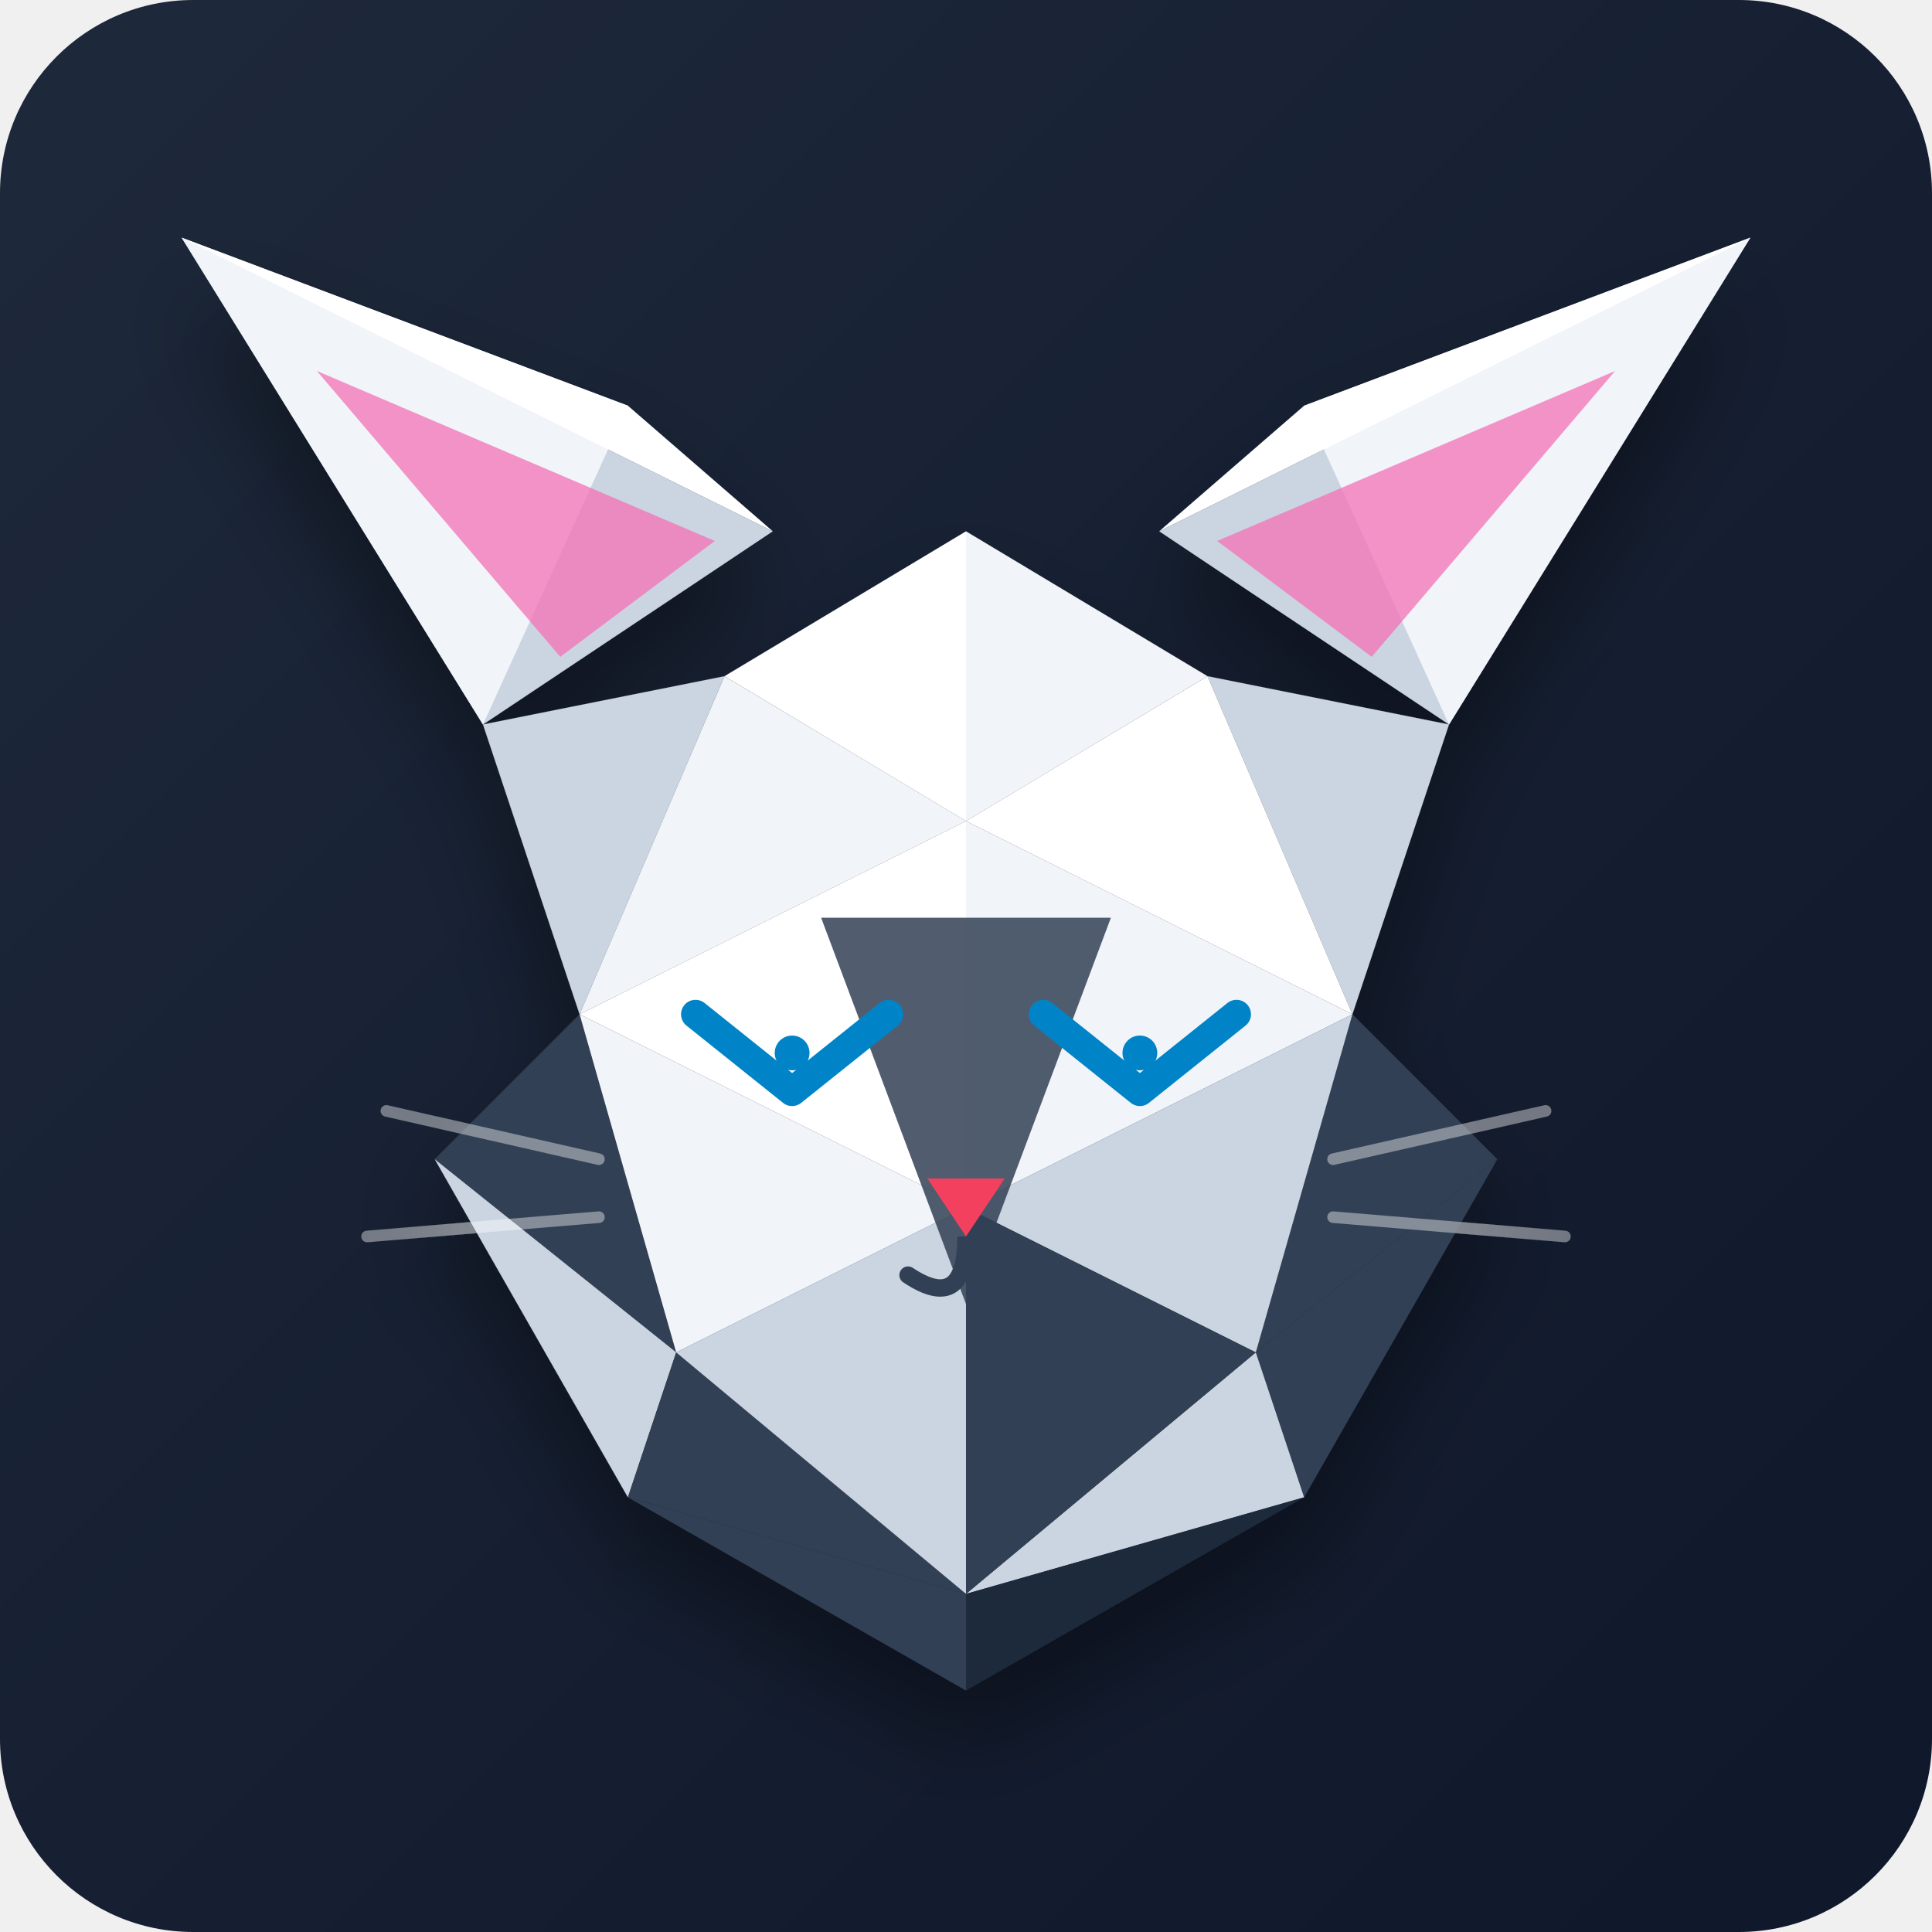
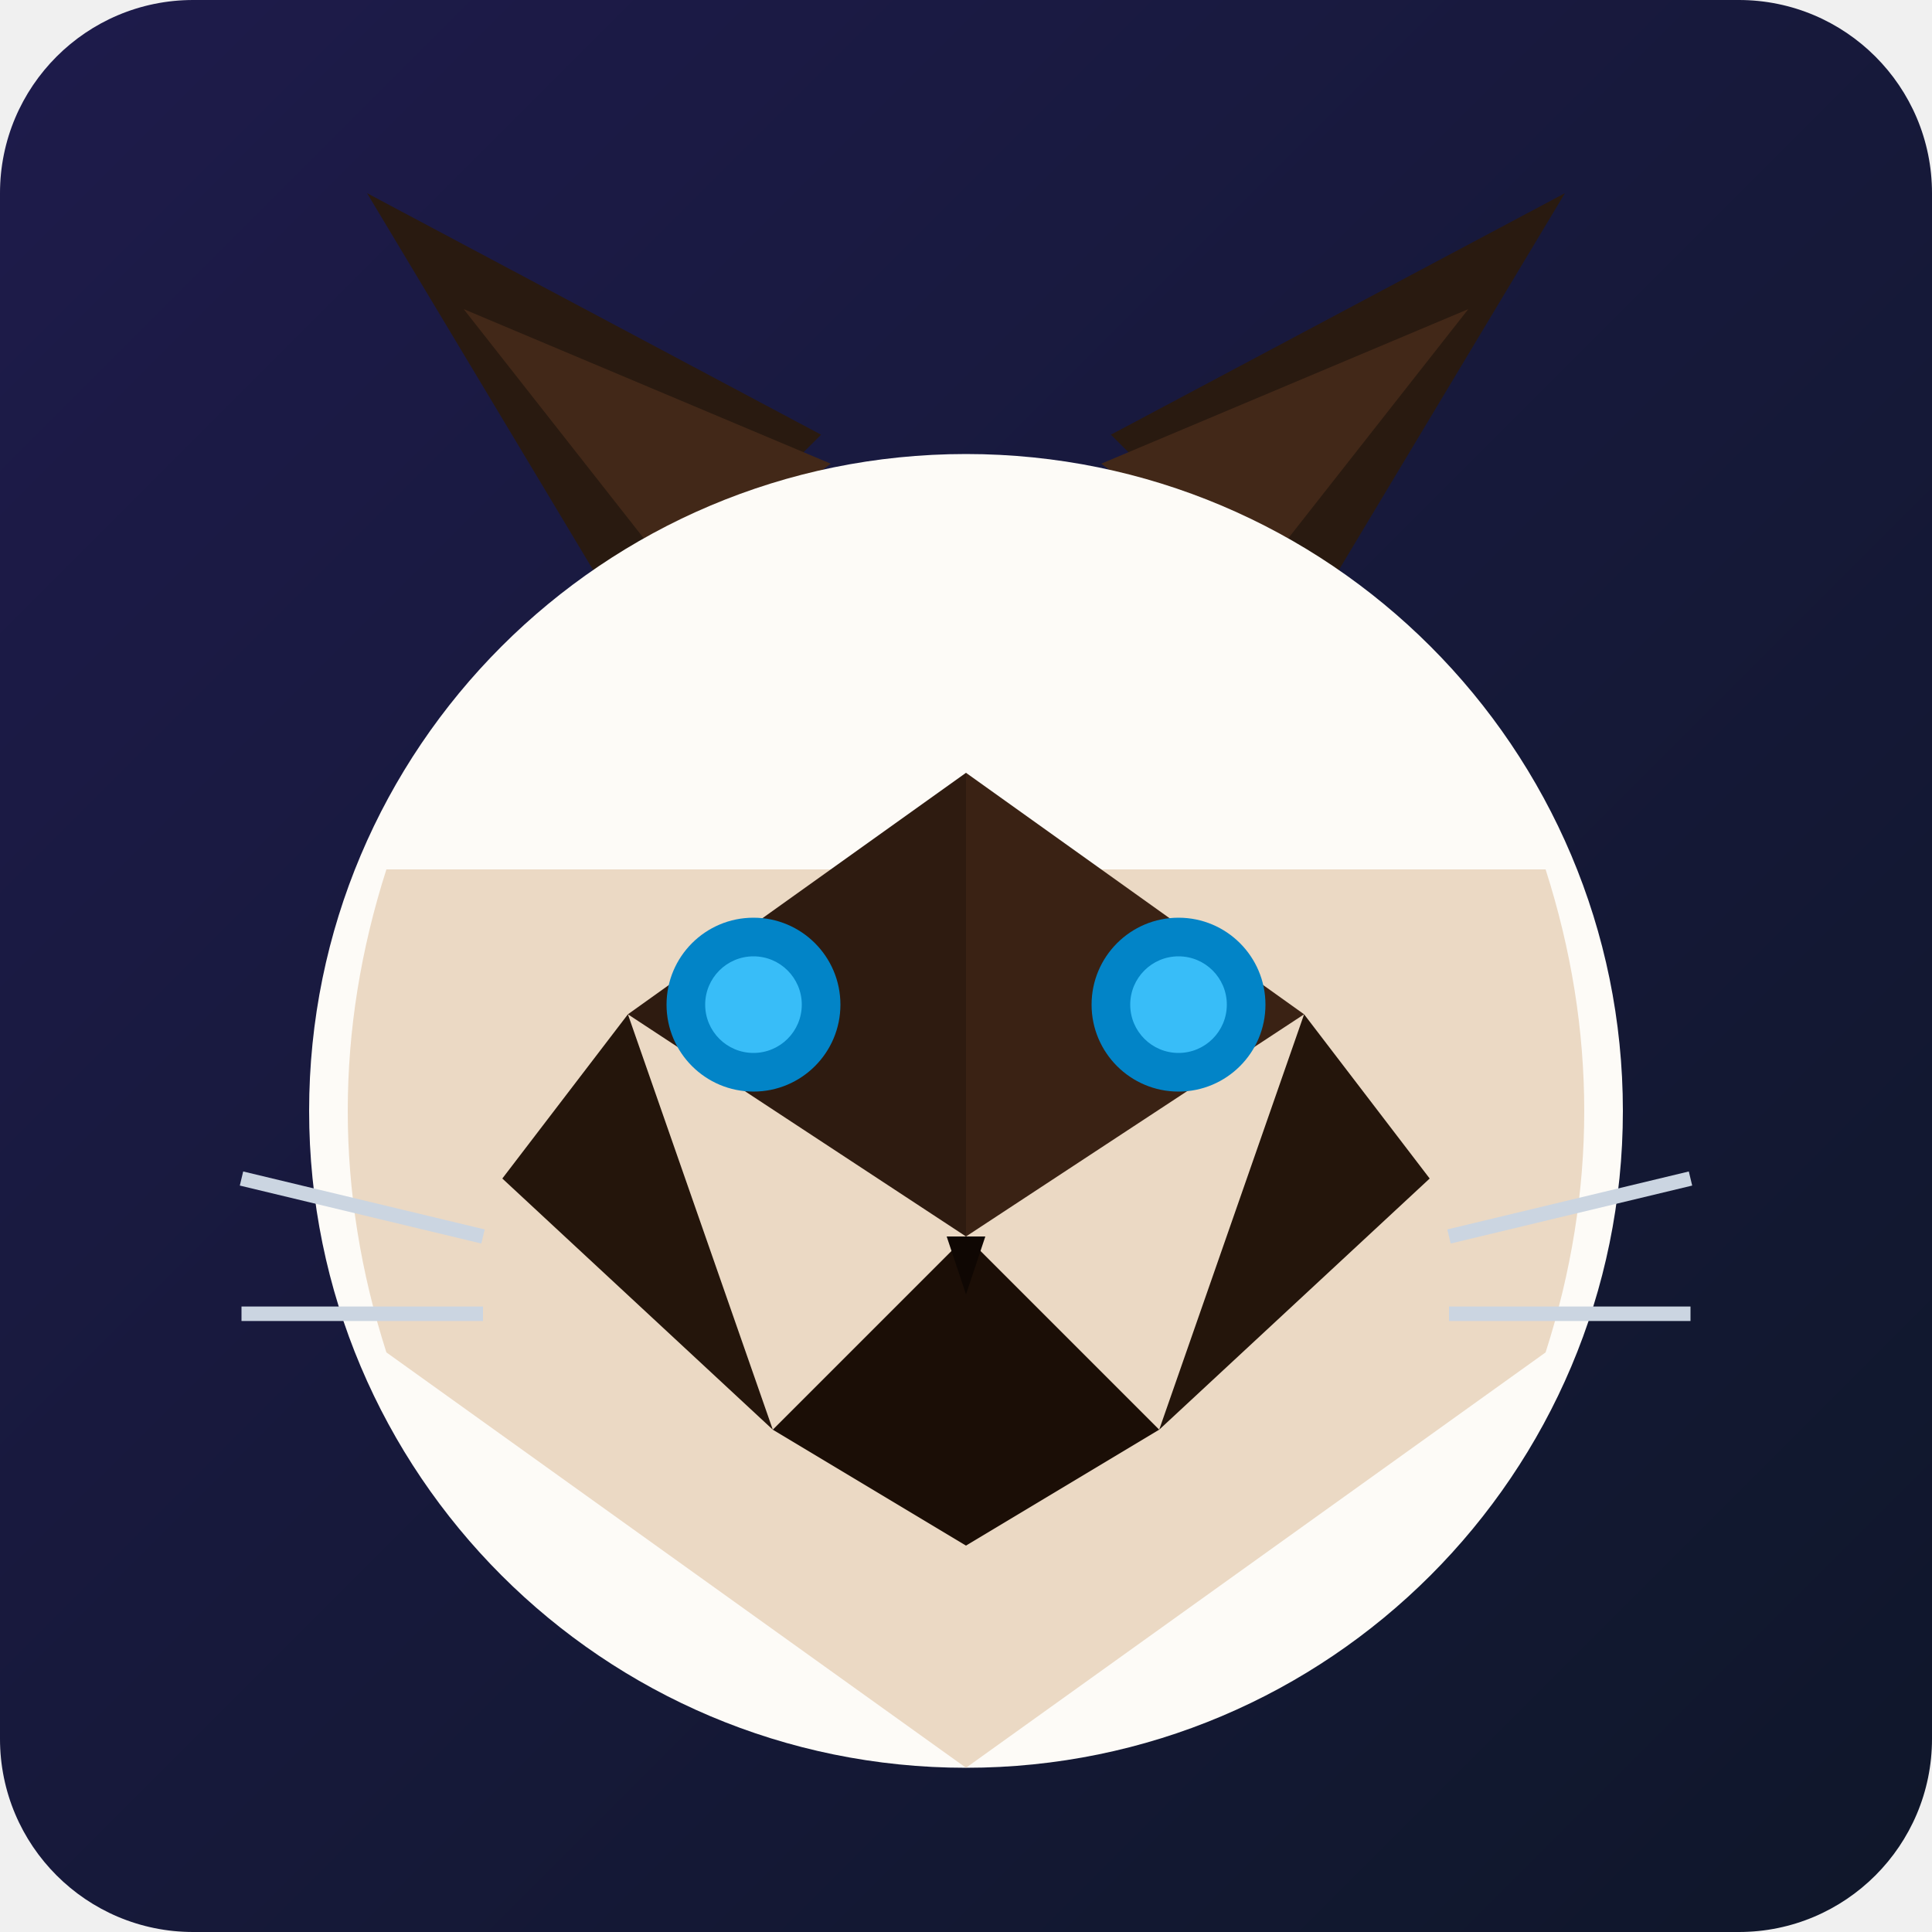
<svg xmlns="http://www.w3.org/2000/svg" viewBox="0 0 200 200" width="100%" height="100%">
  <defs>
-     <linearGradient id="grad-bg-20_siamese" x1="0%" y1="0%" x2="100%" y2="100%">
-       <stop offset="0%" stop-color="#1e293b" />
+     <linearGradient id="bg_siameseb" x1="0" y1="0" x2="1" y2="1">
+       <stop offset="0%" stop-color="#1e1b4b" />
      <stop offset="100%" stop-color="#0f172a" />
    </linearGradient>
-     <filter id="glow-20_siamese" x="-20%" y="-20%" width="140%" height="140%">
-       <feDropShadow dx="0" dy="6" stdDeviation="5" flood-color="rgba(0,0,0,0.4)" />
-     </filter>
  </defs>
-   <rect width="200" height="200" rx="20" fill="url(#grad-bg-20_siamese)" />
-   <g filter="url(#glow-20_siamese)">
-     <polygon points="50,75 18.8,24.6 80,55" fill="#cbd5e1" />
-     <polygon points="50,75 18.8,24.6 65,42" fill="#f1f5f9" />
-     <polygon points="65,42 18.8,24.6 80,55" fill="#ffffff" />
-     <polygon points="58,68 32.8,38.4 74,56" fill="#f472b6" opacity="0.75" />
-     <polygon points="150,75 181.2,24.6 120,55" fill="#cbd5e1" />
-     <polygon points="150,75 181.2,24.6 135,42" fill="#f1f5f9" />
-     <polygon points="135,42 181.2,24.6 120,55" fill="#ffffff" />
-     <polygon points="142,68 167.2,38.4 126,56" fill="#f472b6" opacity="0.75" />
-     <polygon points="100,55 75,70 100,85" fill="#ffffff" />
-     <polygon points="100,55 125,70 100,85" fill="#f1f5f9" />
-     <polygon points="75,70 50,75 60,105" fill="#cbd5e1" />
-     <polygon points="75,70 60,105 100,85" fill="#f1f5f9" />
-     <polygon points="125,70 150,75 140,105" fill="#cbd5e1" />
-     <polygon points="125,70 140,105 100,85" fill="#ffffff" />
-     <polygon points="60,105 45,120 70,140" fill="#334155" />
-     <polygon points="60,105 100,85 100,125" fill="#ffffff" />
-     <polygon points="60,105 70,140 100,125" fill="#f1f5f9" />
-     <polygon points="140,105 155,120 130,140" fill="#334155" />
-     <polygon points="140,105 100,85 100,125" fill="#f1f5f9" />
-     <polygon points="140,105 130,140 100,125" fill="#cbd5e1" />
-     <polygon points="70,140 45,120 65,155" fill="#cbd5e1" />
-     <polygon points="70,140 65,155 100,165" fill="#334155" />
-     <polygon points="70,140 100,125 100,165" fill="#cbd5e1" />
-     <polygon points="130,140 155,120 135,155" fill="#334155" />
-     <polygon points="130,140 135,155 100,165" fill="#cbd5e1" />
-     <polygon points="130,140 100,125 100,165" fill="#334155" />
-     <polygon points="65,155 100,165 100,175" fill="#334155" />
-     <polygon points="135,155 100,165 100,175" fill="#1e293b" />
-     <polygon points="85,95 115,95 100,135" fill="#334155" opacity="0.85" />
-     <path d="M 72 105 L 82 113 L 92 105" stroke="#0284c7" stroke-width="3" stroke-linecap="round" stroke-linejoin="round" fill="none" />
-     <circle cx="82" cy="109" r="1.8" fill="#0284c7" />
-     <path d="M 108 105 L 118 113 L 128 105" stroke="#0284c7" stroke-width="3" stroke-linecap="round" stroke-linejoin="round" fill="none" />
-     <circle cx="118" cy="109" r="1.8" fill="#0284c7" />
-     <polygon points="96,122 104,122 100,128" fill="#f43f5e" />
-     <path d="M 94 132 Q 100 136 100 128 Q 100 136 106 132" stroke="#334155" stroke-width="1.8" fill="none" stroke-linecap="round" />
-     <line x1="62" y1="120" x2="40" y2="115" stroke="rgba(255,255,255,0.4)" stroke-width="1.2" stroke-linecap="round" />
-     <line x1="62" y1="126" x2="38" y2="128" stroke="rgba(255,255,255,0.4)" stroke-width="1.2" stroke-linecap="round" />
-     <line x1="138" y1="120" x2="160" y2="115" stroke="rgba(255,255,255,0.4)" stroke-width="1.2" stroke-linecap="round" />
-     <line x1="138" y1="126" x2="162" y2="128" stroke="rgba(255,255,255,0.4)" stroke-width="1.2" stroke-linecap="round" />
-   </g>
+   <rect width="200" height="200" rx="20" fill="url(#bg_siameseb)" />
+   <polygon points="65,65 38,20 85,45" fill="#291a10" />
+   <polygon points="135,65 162,20 115,45" fill="#291a10" />
+   <polygon points="70,60 48,32 86,48" fill="#422818" />
+   <polygon points="130,60 152,32 114,48" fill="#422818" />
+   <circle cx="100" cy="115" r="68" fill="#fdfbf7" />
+   <path d="M 40,90 Q 32,115 40,140 L 100,183 L 160,140 Q 168,115 160,90 Z" fill="#ebd9c4" />
+   <polygon points="100,80 65,105 100,128" fill="#2e1b10" />
+   <polygon points="100,80 135,105 100,128" fill="#3a2214" />
+   <polygon points="65,105 52,122 80,148" fill="#24150b" />
+   <polygon points="135,105 148,122 120,148" fill="#24150b" />
+   <polygon points="80,148 100,128 100,160" fill="#1b0e06" />
+   <polygon points="120,148 100,128 100,160" fill="#1b0e06" />
+   <circle cx="78" cy="104" r="9" fill="#0284c7" />
+   <circle cx="78" cy="104" r="5" fill="#38bdf8" />
+   <circle cx="122" cy="104" r="9" fill="#0284c7" />
+   <circle cx="122" cy="104" r="5" fill="#38bdf8" />
+   <polygon points="98,128 102,128 100,134" fill="#0f0703" />
+   <line x1="50" y1="128" x2="25" y2="122" stroke="#cbd5e1" stroke-width="1.5" />
+   <line x1="50" y1="136" x2="25" y2="136" stroke="#cbd5e1" stroke-width="1.5" />
+   <line x1="150" y1="128" x2="175" y2="122" stroke="#cbd5e1" stroke-width="1.5" />
+   <line x1="150" y1="136" x2="175" y2="136" stroke="#cbd5e1" stroke-width="1.5" />
</svg>
